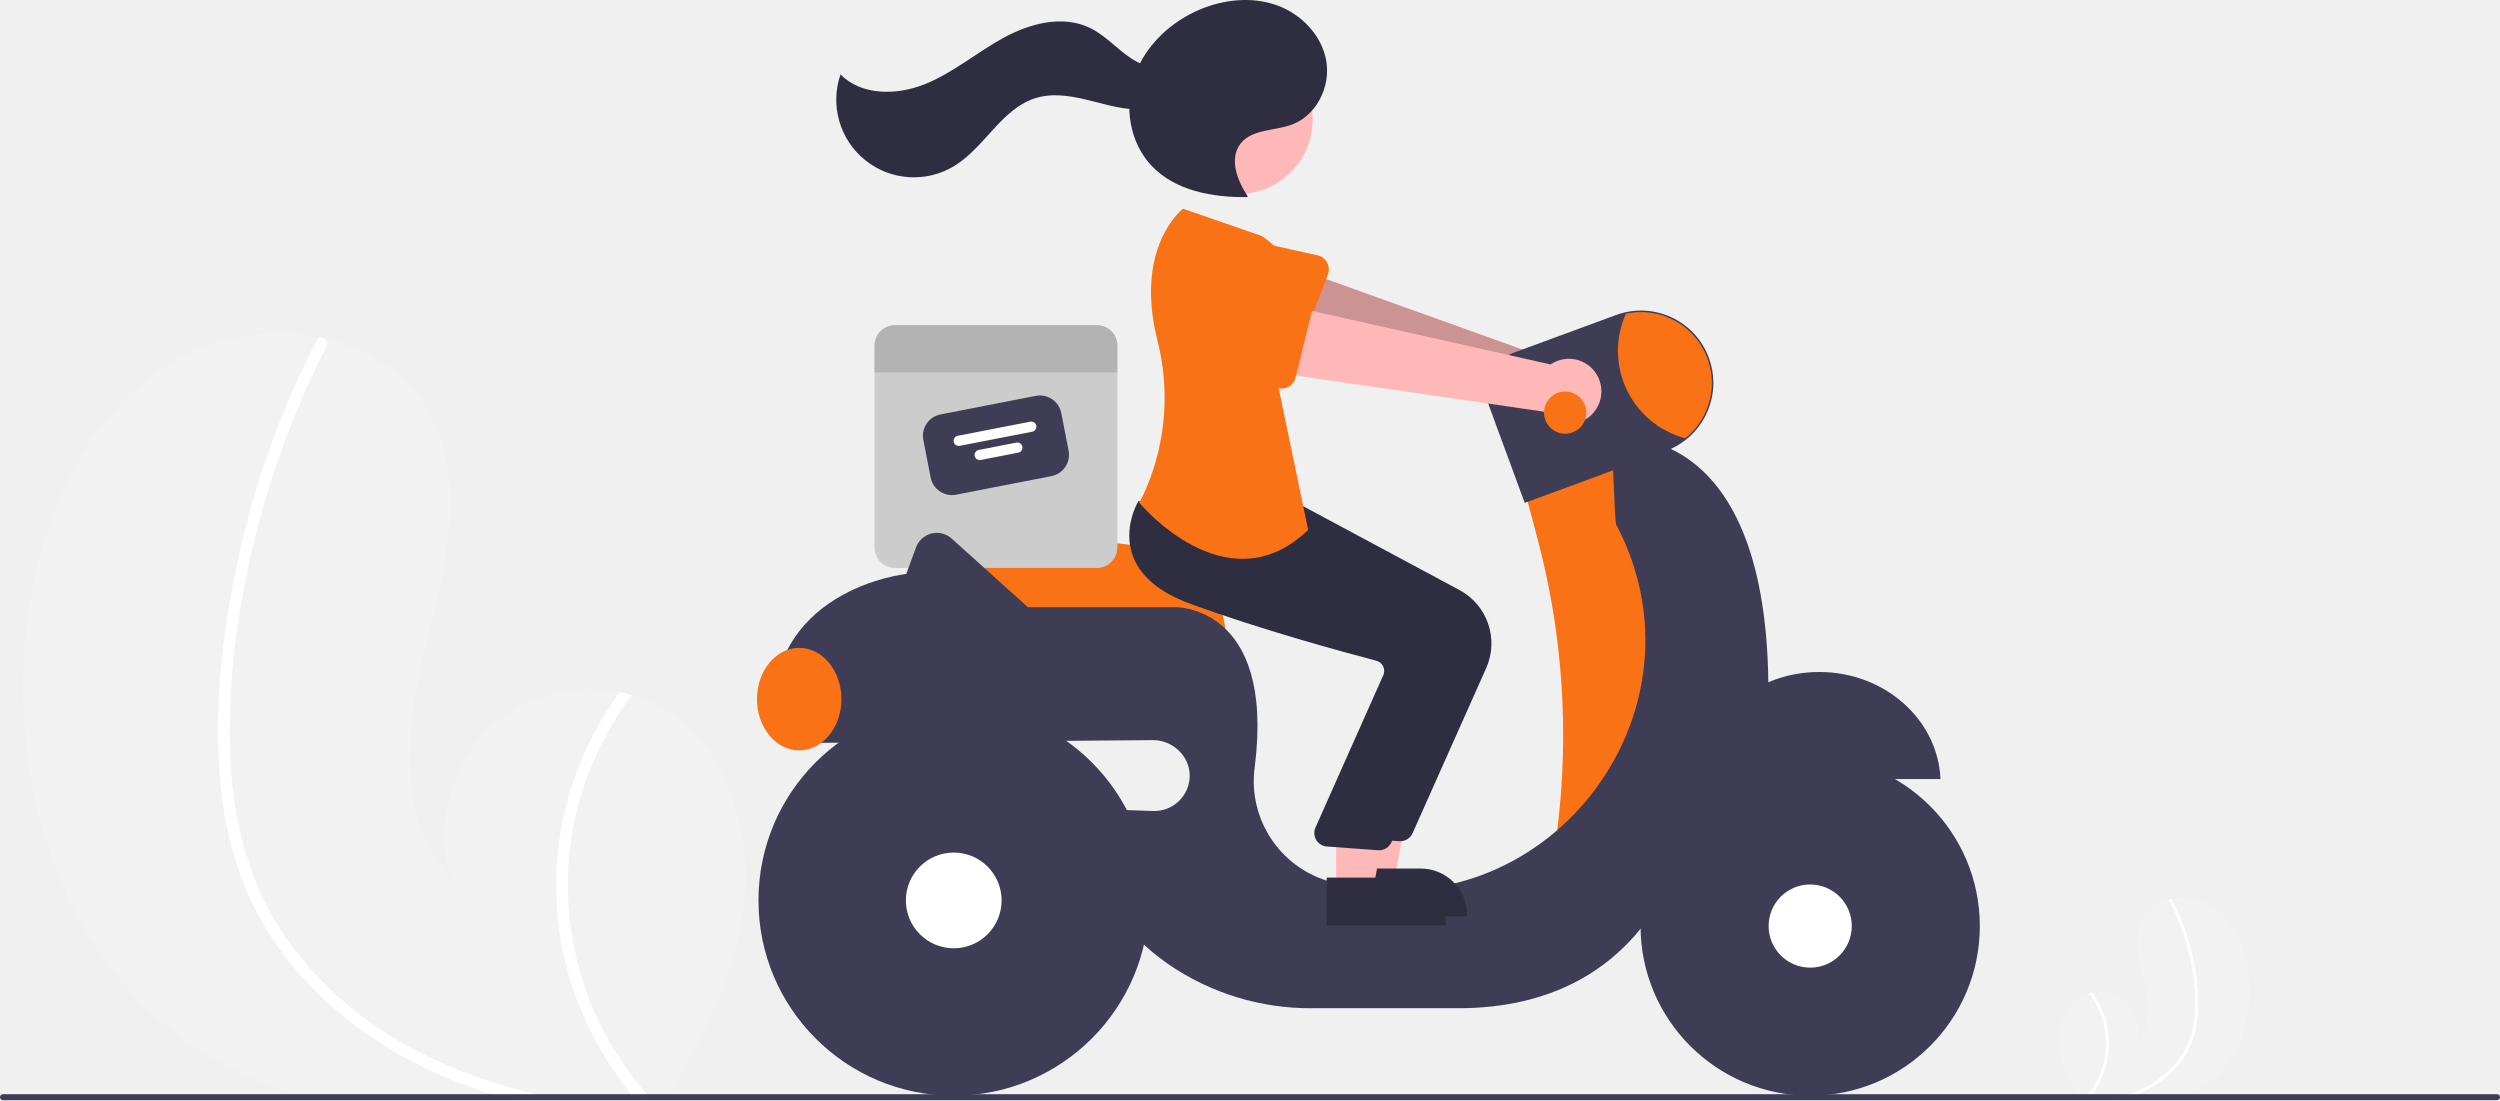
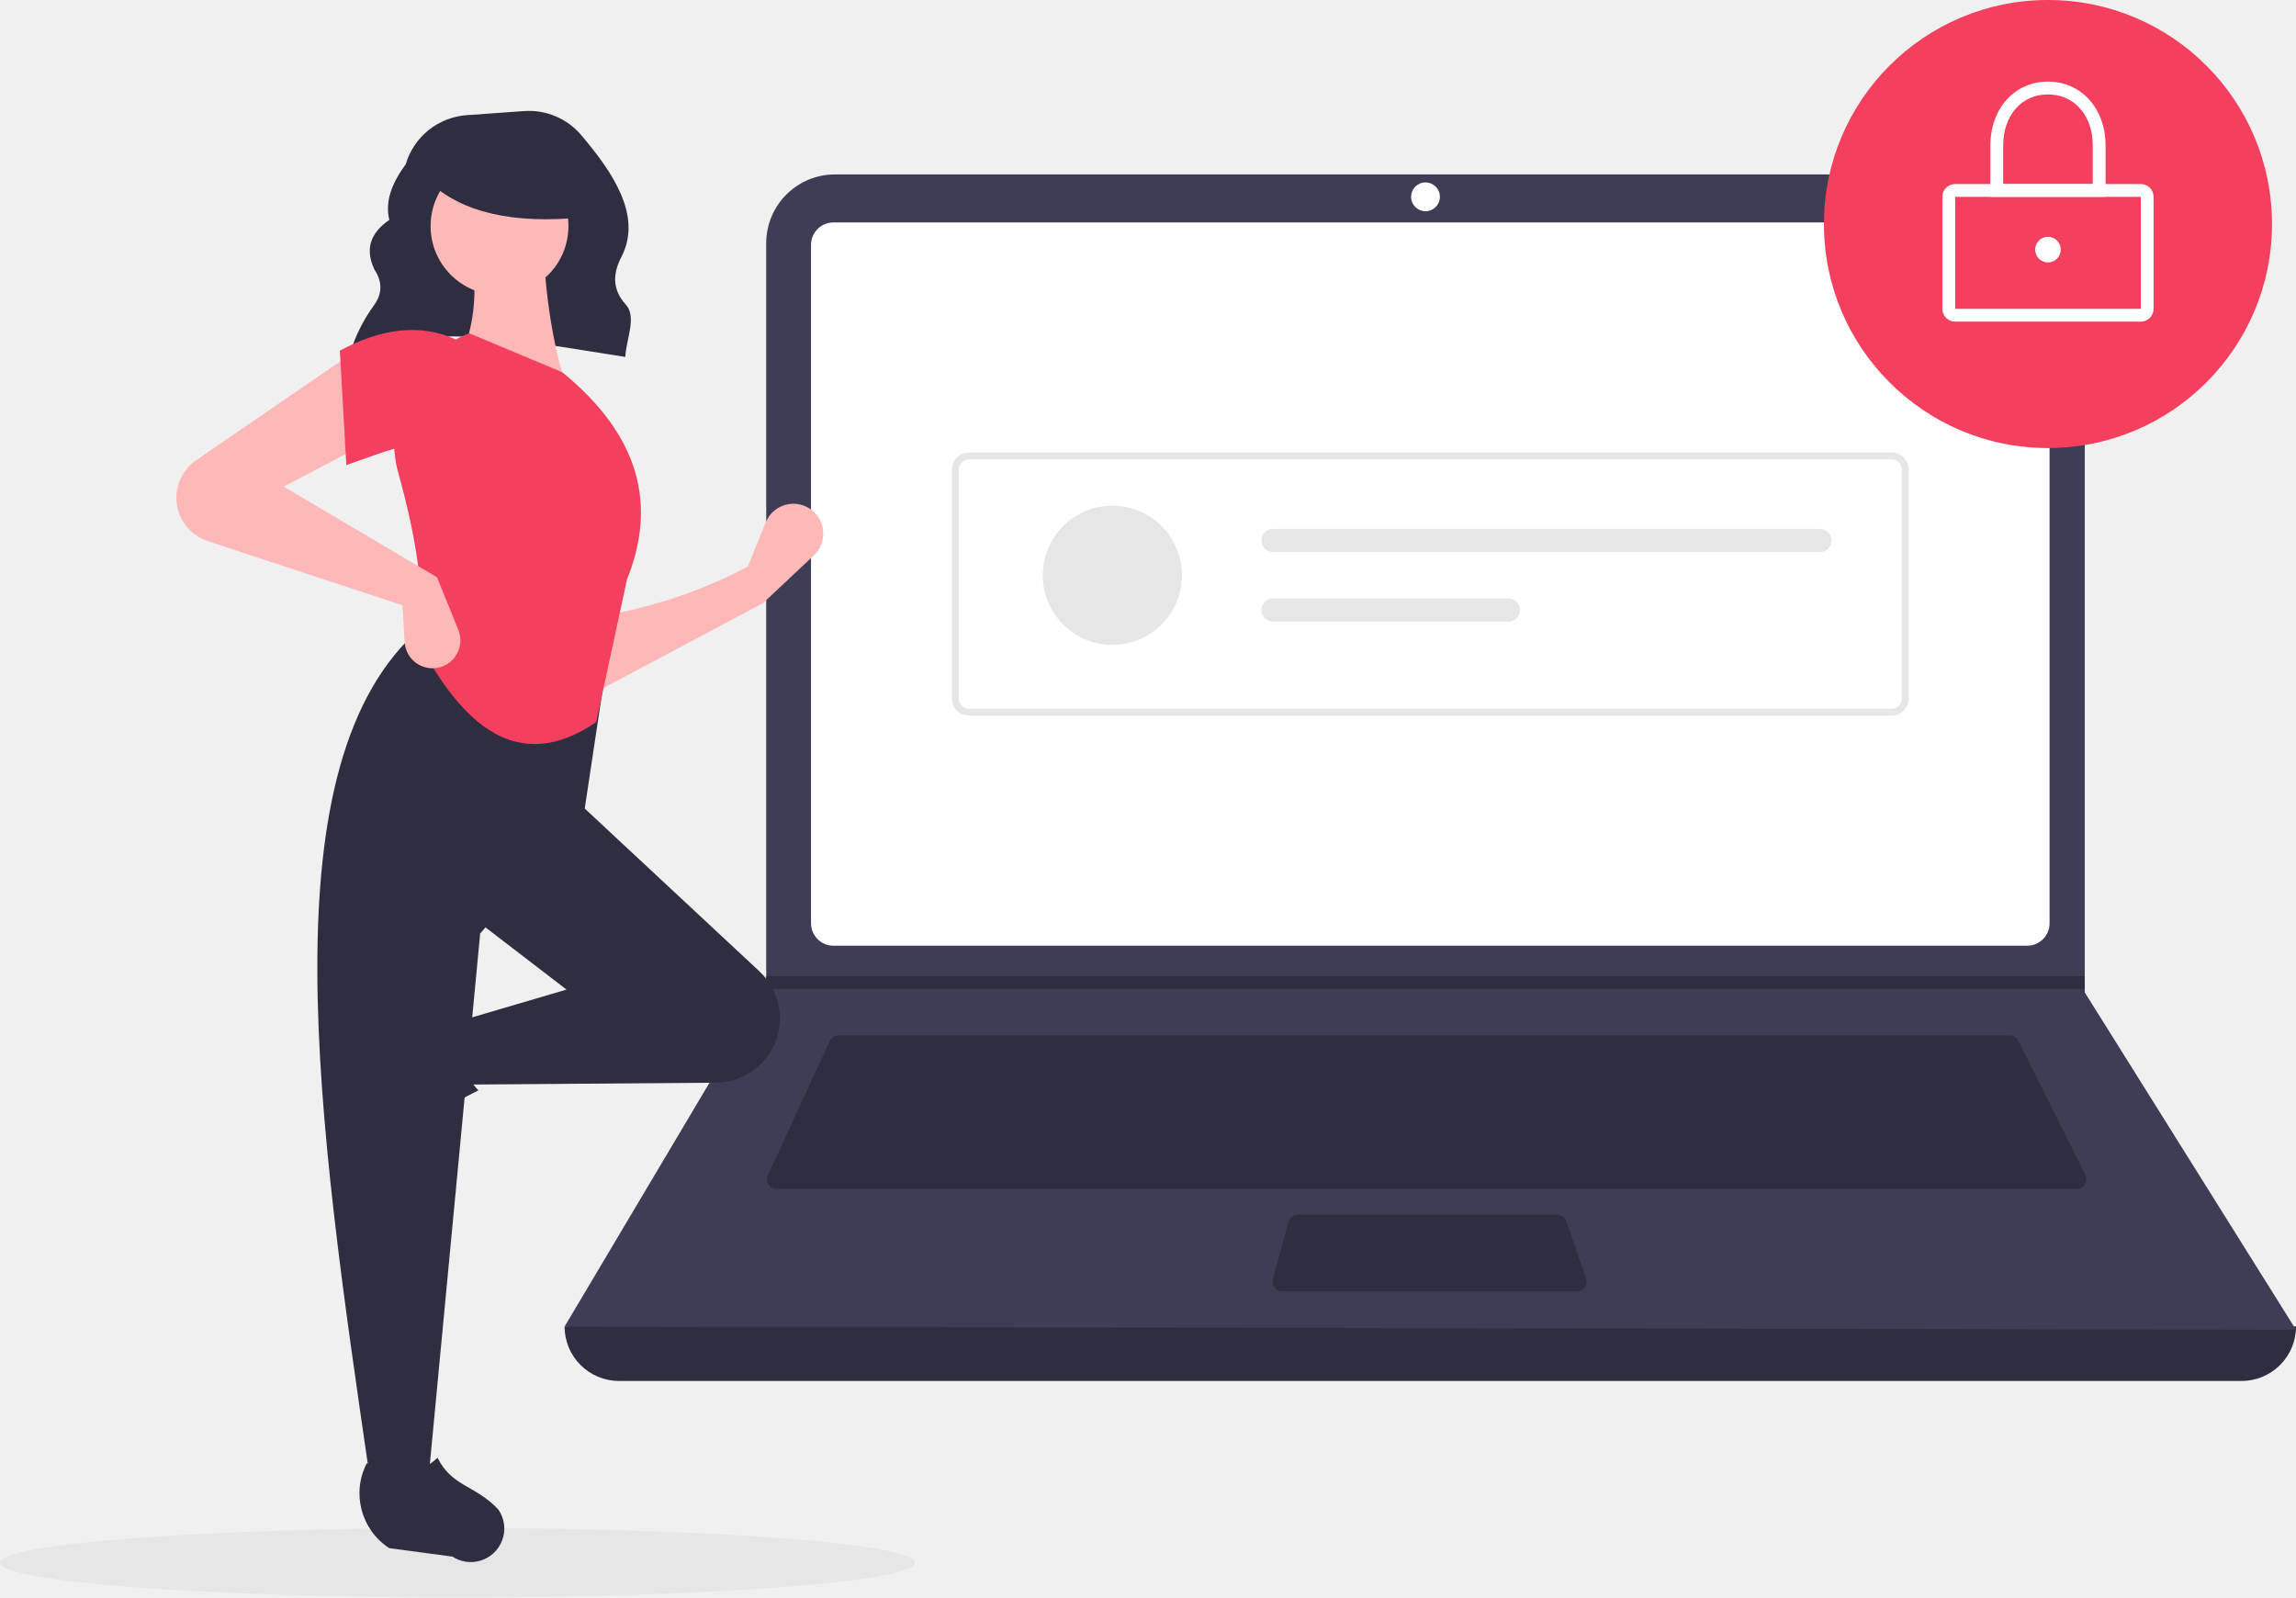
- <svg xmlns="http://www.w3.org/2000/svg" data-name="Layer 1" width="829" height="364.829" viewBox="0 0 829 364.829">
-   <path d="M432.13,567.974c-2.85,22.33-13.33,42.76-24.51,62.44-.37.67-.75,1.33-1.14,2H290.28c-2.35-.61-4.67-1.28-6.98-2a127.027,127.027,0,0,1-36.69-18.05c-42.75-30.8-59.2-89-51.77-141.15,4.62-32.4,18.84-65.48,46.53-82.93,14.62-9.23,33.4-12.23,50.23-8.8.44.08.88.18,1.33.27,14.48,3.26,27.38,11.36,34.72,24.41,13.2,23.45,5.34,52.5-1.15,78.6-6.47,26.1-9.98,57.34,8.8,76.59-6.2-18.25-.08-40.02,14.73-52.36,11.19-9.31,26.77-12.8,40.98-9.91,1.36.29,2.7.62,4.02,1.02a44.598,44.598,0,0,1,9.17,3.84C426.35,514.315,435.32,542.805,432.13,567.974Z" transform="translate(-185.5 -267.5855)" fill="#f2f2f2" />
-   <path d="M363.23,630.414c3.22.75,6.45,1.41,9.7,2H355.36c-2.3-.62-4.59-1.28-6.86-2q-7.485-2.34-14.74-5.37c-19.4-8.14-37.27-20.36-50.79-36.62a103.371,103.371,0,0,1-16.02-26.17,118.856,118.856,0,0,1-8.2-33.49c-2.45-23.6.05-47.85,4.72-71.03a296.451,296.451,0,0,1,23.16-69.47q1.905-3.975,3.94-7.9a1.542,1.542,0,0,1,1.03-.88,1.777,1.777,0,0,1,1.33.27,2.106,2.106,0,0,1,.83,2.78,293.039,293.039,0,0,0-24.58,66.96c-5.32,22.67-8.34,46.39-7.31,69.7.98,21.78,6.67,43.2,19.58,61.01,11.79,16.26,28.07,29.08,46.08,37.81A169.131,169.131,0,0,0,363.23,630.414Z" transform="translate(-185.5 -267.5855)" fill="#fff" />
-   <path d="M401.79,632.414h-5.18c-.58-.66-1.14-1.33-1.69-2a110.411,110.411,0,0,1-23.24-49.66,107.734,107.734,0,0,1,9.29-67.05,110.241,110.241,0,0,1,10.04-16.62c1.36.29,2.7.62,4.02,1.02a106.056,106.056,0,0,0-19.77,45.34A105.095,105.095,0,0,0,400,630.414C400.58,631.084,401.18,631.755,401.79,632.414Z" transform="translate(-185.5 -267.5855)" fill="#fff" />
-   <path d="M868.429,615.408c.752,5.893,3.518,11.285,6.469,16.479.098.177.198.351.301.528h30.667c.62-.161,1.232-.338,1.842-.528a33.525,33.525,0,0,0,9.683-4.764c11.283-8.129,15.624-23.489,13.663-37.252-1.219-8.551-4.972-17.281-12.28-21.887a18.437,18.437,0,0,0-13.257-2.322c-.116.021-.232.048-.351.071a13.68,13.68,0,0,0-9.163,6.442c-3.484,6.189-1.409,13.856.303,20.744,1.708,6.888,2.634,15.133-2.322,20.214a12.644,12.644,0,0,0-14.703-16.434c-.359.077-.713.164-1.061.269a11.771,11.771,0,0,0-2.42,1.013C869.955,601.246,867.587,608.765,868.429,615.408Z" transform="translate(-185.5 -267.5855)" fill="#f2f2f2" />
-   <path d="M886.613,631.887c-.85.198-1.702.372-2.56.528h4.637c.607-.164,1.211-.338,1.81-.528q1.976-.618,3.89-1.417a34.9,34.9,0,0,0,13.404-9.665,27.282,27.282,0,0,0,4.228-6.907,31.368,31.368,0,0,0,2.164-8.839,62.858,62.858,0,0,0-1.246-18.746,78.238,78.238,0,0,0-6.112-18.334q-.503-1.049-1.04-2.085a.407.407,0,0,0-.272-.232.469.469,0,0,0-.351.071.556.556,0,0,0-.219.734,77.338,77.338,0,0,1,6.487,17.672,68.022,68.022,0,0,1,1.929,18.395,29.351,29.351,0,0,1-5.168,16.102,32.486,32.486,0,0,1-12.161,9.979A44.637,44.637,0,0,1,886.613,631.887Z" transform="translate(-185.5 -267.5855)" fill="#fff" />
-   <path d="M876.437,632.415h1.367c.153-.174.301-.351.446-.528a29.14,29.14,0,0,0,6.134-13.106,28.433,28.433,0,0,0-2.452-17.696,29.095,29.095,0,0,0-2.65-4.386c-.359.077-.713.164-1.061.269a27.99,27.99,0,0,1,5.218,11.966,27.737,27.737,0,0,1-6.529,22.953C876.756,632.064,876.598,632.24,876.437,632.415Z" transform="translate(-185.5 -267.5855)" fill="#fff" />
-   <path d="M592.01,480.094h-95.981L495.011,450.583a8.86,8.86,0,0,1,9.931-9.099l55.854,6.839h.007a31.291,31.291,0,0,1,31.206,31.27Z" transform="translate(-185.5 -267.5855)" fill="#f97316" />
-   <path d="M549.231,375.414H482.289a6.777,6.777,0,0,0-6.779,6.779v66.942a6.777,6.777,0,0,0,6.779,6.779h66.942a6.777,6.777,0,0,0,6.779-6.779V382.193A6.777,6.777,0,0,0,549.231,375.414Z" transform="translate(-185.5 -267.5855)" fill="#ccc" />
-   <path d="M534.154,425.471l-31.606,6.155a7.211,7.211,0,0,1-8.447-5.693L491.672,413.457a7.211,7.211,0,0,1,5.693-8.447l31.606-6.155a7.211,7.211,0,0,1,8.447,5.693l2.43,12.476A7.211,7.211,0,0,1,534.154,425.471Z" transform="translate(-185.5 -267.5855)" fill="#3f3d56" />
-   <path d="M527.831,410.732l-24.121,4.697a1.695,1.695,0,0,1-.648-3.327l24.121-4.697a1.695,1.695,0,0,1,.648,3.327Z" transform="translate(-185.5 -267.5855)" fill="#fff" />
-   <path d="M523.143,417.688l-12.476,2.43a1.695,1.695,0,0,1-.648-3.327l12.476-2.43a1.695,1.695,0,1,1,.648,3.327Z" transform="translate(-185.5 -267.5855)" fill="#fff" />
-   <path d="M556.01,382.193v8.897h-80.5v-8.897a6.777,6.777,0,0,1,6.779-6.779h66.942A6.777,6.777,0,0,1,556.01,382.193Z" transform="translate(-185.5 -267.5855)" fill="#b3b3b3" />
-   <path d="M716.761,393.877a10.743,10.743,0,0,0-15.193-6.365l-92.097-33.043-4.056,23.007,91.803,25.245a10.801,10.801,0,0,0,19.543-8.845Z" transform="translate(-185.5 -267.5855)" fill="#ffb8b8" />
-   <path d="M716.761,393.877a10.743,10.743,0,0,0-15.193-6.365l-92.097-33.043-4.056,23.007,91.803,25.245a10.801,10.801,0,0,0,19.543-8.845Z" transform="translate(-185.5 -267.5855)" opacity="0.2" />
-   <path d="M625.817,358.662l-8.697,22.72a4.817,4.817,0,0,1-6.861,2.476l-21.136-11.896a13.377,13.377,0,0,1,9.637-24.959l23.602,5.235a4.817,4.817,0,0,1,3.454,6.424Z" transform="translate(-185.5 -267.5855)" fill="#f97316" />
-   <path d="M724.01,414.914l-33,15,4.333,16.311a253.735,253.735,0,0,1,6.54,96.65v0l24.128,5.039,20-51-7-58Z" transform="translate(-185.5 -267.5855)" fill="#f97316" />
-   <path d="M788.76,490.414c-21.682,0-39.352,15.762-40.209,35.5h80.418C828.111,506.176,810.442,490.414,788.76,490.414Z" transform="translate(-185.5 -267.5855)" fill="#3f3d56" />
-   <path d="M771.881,493.816c-1.128-89.098-51.872-80.902-51.872-80.902s.949,27.733,1.405,28.596c32.335,61.18-21.03,132.904-88.96,119.709q-1.921-.373-3.691-.757a34.581,34.581,0,0,1-27.163-38.763c6.692-53.736-26.591-52.785-26.591-52.785H526.343l-25.273-22.746a7.347,7.347,0,0,0-11.809,2.921l-3.251,8.825s-48,5-44,52h14.84a29.967,29.967,0,0,0,.16,4l110.751-.9c6.492-.053,12.222,5.208,12.249,11.7a11.753,11.753,0,0,1-12.144,11.796l-17.855-.595c-5.5,24.5,8,41,22.875,51.375a83.148,83.148,0,0,0,47.618,14.625h48.507c63,0,74-53,74-53C776.01,534.914,771.881,493.816,771.881,493.816Z" transform="translate(-185.5 -267.5855)" fill="#3f3d56" />
-   <circle cx="600.26" cy="307.079" r="56.25" fill="#3f3d56" />
-   <circle cx="600.26" cy="307.079" r="13.787" fill="#fff" />
-   <circle cx="316.26" cy="298.579" r="64.75" fill="#3f3d56" />
-   <circle cx="316.26" cy="298.579" r="15.87" fill="#fff" />
-   <path d="M691.104,434.347,679.23,402.097a13.638,13.638,0,0,1,8.087-17.511l34.04-12.531a23.998,23.998,0,0,1,30.812,14.227,23.845,23.845,0,0,1,1.481,8.292,24.189,24.189,0,0,1-8.988,18.73,23.813,23.813,0,0,1-6.72,3.789Z" transform="translate(-185.5 -267.5855)" fill="#3f3d56" />
-   <path d="M753.15,394.574a23.549,23.549,0,0,1-8.8,18.34,29.988,29.988,0,0,1-19.7-41.3,23.505,23.505,0,0,1,28.5,22.96Z" transform="translate(-185.5 -267.5855)" fill="#f97316" />
-   <ellipse cx="265.01" cy="231.829" rx="14" ry="17" fill="#f97316" />
-   <polygon points="450.071 292.005 462.331 292.005 468.164 260.208 450.069 260.209 450.071 292.005" fill="#ffb8b8" />
-   <path d="M632.444,555.588l24.144-.001h.001a15.386,15.386,0,0,1,15.386,15.386v.5l-39.531.001Z" transform="translate(-185.5 -267.5855)" fill="#2f2e41" />
-   <path d="M649.801,546.54q-.214,0-.43-.021l-16.967-1.235a4.5,4.5,0,0,1-3.809-6.029l22.707-51.015a3.498,3.498,0,0,0-.196-2.799,3.451,3.451,0,0,0-2.211-1.76c-10.677-2.791-38.072-10.223-61.786-18.918-10.16-3.726-16.559-9.109-19.019-16.002-3.243-9.087,1.555-17.374,1.76-17.722l.161-.272,22.315,2.028,24.191,2.058,53.013,28.428a20.086,20.086,0,0,1,8.819,25.784L653.908,543.873A4.497,4.497,0,0,1,649.801,546.54Z" transform="translate(-185.5 -267.5855)" fill="#2f2e41" />
-   <circle cx="410.705" cy="39.72" r="24.561" fill="#ffb8b8" />
-   <polygon points="443.071 295.005 455.331 295.005 461.164 263.208 443.069 263.209 443.071 295.005" fill="#ffb8b8" />
-   <path d="M625.444,558.588l24.144-.001h.001a15.386,15.386,0,0,1,15.386,15.386v.5l-39.531.001Z" transform="translate(-185.5 -267.5855)" fill="#2f2e41" />
-   <path d="M642.801,549.54q-.214,0-.43-.021l-16.967-1.235a4.5,4.5,0,0,1-3.809-6.029l22.707-51.015a3.498,3.498,0,0,0-.196-2.799,3.451,3.451,0,0,0-2.211-1.76c-10.677-2.791-38.072-10.223-61.786-18.918-10.16-3.726-16.559-9.109-19.019-16.002-3.243-9.087,1.555-17.374,1.76-17.722l.161-.272,22.315,2.028,24.191,2.058,53.013,28.428a20.086,20.086,0,0,1,8.819,25.784L646.908,546.873A4.497,4.497,0,0,1,642.801,549.54Z" transform="translate(-185.5 -267.5855)" fill="#2f2e41" />
-   <path d="M603.78,345.794l-26-9s-16.322,12.54-8.481,43.649a77.012,77.012,0,0,1-3.4,48.32,49.779,49.779,0,0,1-2.619,5.531s29,35,56,9l-10.5-50.5S625.28,359.294,603.78,345.794Z" transform="translate(-185.5 -267.5855)" fill="#f97316" />
-   <path d="M599.255,332.702c-3.496-5.232-6.254-12.488-2.406-17.466,3.799-4.914,11.292-4.19,17.111-6.365,8.104-3.029,12.804-12.549,11.338-21.076s-8.31-15.594-16.464-18.486-17.348-1.951-25.333,1.379c-9.829,4.1-18.261,12.03-21.797,22.076s-1.646,22.108,5.689,29.83c7.864,8.278,20.206,10.485,31.623,10.351" transform="translate(-185.5 -267.5855)" fill="#2f2e41" />
-   <path d="M576.408,288.069c-4.405,3.586-11.125,1.993-15.854-1.154s-8.565-7.628-13.681-10.096c-9.019-4.35-19.924-1.458-28.702,3.36s-16.559,11.475-25.831,15.256-21.104,3.968-28.125-3.172a25.732,25.732,0,0,0,37.71,30.371c10.159-6.188,15.771-19.164,27.166-22.579,6.306-1.89,13.076-.368,19.449,1.281s13.018,3.43,19.449,2.027,12.447-7.183,11.629-13.715Z" transform="translate(-185.5 -267.5855)" fill="#2f2e41" />
-   <path d="M715.538,392.877a10.743,10.743,0,0,0-15.863-4.442L604.206,367.008l-1.187,23.332,94.217,13.726a10.801,10.801,0,0,0,18.302-11.189Z" transform="translate(-185.5 -267.5855)" fill="#ffb8b8" />
-   <path d="M620.945,369.151l-5.827,23.62a4.817,4.817,0,0,1-6.503,3.303l-22.443-9.198a13.377,13.377,0,0,1,6.484-25.957l24.068,2.283a4.817,4.817,0,0,1,4.22,5.949Z" transform="translate(-185.5 -267.5855)" fill="#f97316" />
-   <circle cx="519.01" cy="136.829" r="7" fill="#f97316" />
-   <path d="M1014.5,631.414a1.003,1.003,0,0,1-1,1h-827a1,1,0,0,1,0-2h827A1.003,1.003,0,0,1,1014.5,631.414Z" transform="translate(-185.5 -267.5855)" fill="#3f3d56" />
+ <svg xmlns="http://www.w3.org/2000/svg" data-name="Layer 1" width="793" height="551.732" viewBox="0 0 793 551.732">
+   <ellipse cx="158" cy="539.732" rx="158" ry="12" fill="#e6e6e6" />
+   <path d="M324.272,296.554c27.497-11.695,61.744-4.285,95.191.858.311-6.228,4.084-13.808.132-18.153-4.801-5.279-4.359-10.825-1.47-16.404,7.388-14.265-3.197-29.444-13.884-42.065a23.669,23.669,0,0,0-19.755-8.292l-19.797,1.414A23.709,23.709,0,0,0,343.635,230.859v0c-4.727,6.429-7.257,12.841-5.664,19.219-7.081,4.839-8.27,10.68-5.089,17.264,2.698,4.146,2.669,8.182-.123,12.106a55.891,55.891,0,0,0-8.31,16.506Z" transform="translate(-203.5 -174.1342)" fill="#2f2e41" />
+   <path d="M977.709,651.097H417.291A18.791,18.791,0,0,1,398.5,632.306h0q304.727-35.415,598,0h0A18.791,18.791,0,0,1,977.709,651.097Z" transform="translate(-203.5 -174.1342)" fill="#2f2e41" />
+   <path d="M996.5,633.412l-598-1.105,69.306-116.616.332-.553V258.131a23.752,23.752,0,0,1,23.754-23.754H899.792a23.752,23.752,0,0,1,23.754,23.754V516.906Z" transform="translate(-203.5 -174.1342)" fill="#3f3d56" />
+   <path d="M491.35,250.957a7.746,7.746,0,0,0-7.738,7.738V493.031a7.747,7.747,0,0,0,7.738,7.738H903.65a7.747,7.747,0,0,0,7.738-7.738V258.694a7.747,7.747,0,0,0-7.738-7.738Z" transform="translate(-203.5 -174.1342)" fill="#fff" />
+   <path d="M493.078,531.718a3.325,3.325,0,0,0-3.013,1.93l-21.355,46.425a3.316,3.316,0,0,0,3.012,4.702H920.814a3.316,3.316,0,0,0,2.965-4.799L900.567,533.551a3.299,3.299,0,0,0-2.965-1.833Z" transform="translate(-203.5 -174.1342)" fill="#2f2e41" />
+   <circle cx="492.342" cy="67.98" r="4.974" fill="#fff" />
+   <path d="M651.7,593.619a3.321,3.321,0,0,0-3.202,2.454l-5.357,19.896a3.316,3.316,0,0,0,3.202,4.179h101.874a3.315,3.315,0,0,0,3.133-4.401l-6.887-19.896a3.318,3.318,0,0,0-3.134-2.231Z" transform="translate(-203.5 -174.1342)" fill="#2f2e41" />
+   <polygon points="720.046 337.135 720.046 341.556 264.306 341.556 264.649 341.004 264.649 337.135 720.046 337.135" fill="#2f2e41" />
+   <circle cx="707.335" cy="77.375" r="77.375" fill="#f43f5e" />
+   <path d="M942.89,285.223H878.779a4.426,4.426,0,0,1-4.421-4.421V242.114a4.426,4.426,0,0,1,4.421-4.421H942.89a4.426,4.426,0,0,1,4.421,4.421v38.688A4.426,4.426,0,0,1,942.89,285.223Zm-64.111-43.109v38.688h64.114L942.89,242.114Z" transform="translate(-203.5 -174.1342)" fill="#fff" />
+   <path d="M930.731,242.114h-39.793V224.428c0-12.81,8.368-22.107,19.896-22.107s19.896,9.297,19.896,22.107Zm-35.372-4.421h30.95V224.428c0-10.413-6.363-17.686-15.475-17.686s-15.475,7.273-15.475,17.686Z" transform="translate(-203.5 -174.1342)" fill="#fff" />
+   <circle cx="707.335" cy="86.218" r="4.421" fill="#fff" />
+   <path d="M856.82,421.284H538.18a5.908,5.908,0,0,1-5.901-5.901V336.342a5.908,5.908,0,0,1,5.901-5.901H856.82a5.908,5.908,0,0,1,5.901,5.901V415.383A5.908,5.908,0,0,1,856.82,421.284Zm-318.64-88.482a3.544,3.544,0,0,0-3.54,3.54V415.383a3.544,3.544,0,0,0,3.54,3.54H856.82a3.544,3.544,0,0,0,3.54-3.54V336.342a3.544,3.544,0,0,0-3.54-3.54Z" transform="translate(-203.5 -174.1342)" fill="#e6e6e6" />
+   <circle cx="384.19" cy="198.695" r="24.036" fill="#e6e6e6" />
+   <path d="M643.203,356.805a4.006,4.006,0,1,0,0,8.012H832.061a4.006,4.006,0,0,0,0-8.012Z" transform="translate(-203.5 -174.1342)" fill="#e6e6e6" />
+   <path d="M643.203,380.842a4.006,4.006,0,1,0,0,8.012H724.469a4.006,4.006,0,1,0,0-8.012Z" transform="translate(-203.5 -174.1342)" fill="#e6e6e6" />
+   <path d="M467.022,382.462,408.119,413.778l-.746-26.096c19.226-3.209,37.517-8.797,54.429-17.895l6.16-15.22a10.318,10.318,0,0,1,17.536-2.678l0,0a10.318,10.318,0,0,1-.908,14.069Z" transform="translate(-203.5 -174.1342)" fill="#ffb8b8" />
+   <path d="M323.098,563.267v0a11.574,11.574,0,0,1,1.469-9.363l12.939-19.858a22.612,22.612,0,0,1,29.335-7.739h0c-5.438,9.256-4.68,17.377,1.878,24.434a117.631,117.631,0,0,0-27.936,19.045A11.574,11.574,0,0,1,323.098,563.267Z" transform="translate(-203.5 -174.1342)" fill="#2f2e41" />
+   <path d="M469.705,537.303l0,0a22.203,22.203,0,0,1-18.871,10.779l-85.96.651-3.728-21.623,38.026-11.184-32.061-24.605L402.154,450.313l63.65,59.324A22.203,22.203,0,0,1,469.705,537.303Z" transform="translate(-203.5 -174.1342)" fill="#2f2e41" />
+   <path d="M351.453,685.179H331.321c-18.075-123.898-36.474-248.142,17.895-294.515l64.122,10.439L405.136,455.532l-35.789,41.008Z" transform="translate(-203.5 -174.1342)" fill="#2f2e41" />
+   <path d="M369.149,713.246h0a11.574,11.574,0,0,1-9.363-1.469l-21.859-2.938a22.612,22.612,0,0,1-7.741-29.335v0c9.257,5.437,17.377,4.679,24.434-1.879,4.986,10.067,13.201,9.453,21.047,17.935A11.574,11.574,0,0,1,369.149,713.246Z" transform="translate(-203.5 -174.1342)" fill="#2f2e41" />
+   <path d="M399.172,307.902l-37.28-8.947c6.192-12.674,6.702-26.776,3.728-41.754l25.351-.746C391.764,275.08,394.167,292.481,399.172,307.902Z" transform="translate(-203.5 -174.1342)" fill="#ffb8b8" />
+   <path d="M409.418,423.552c-27.139,18.493-46.314.633-60.947-26.923,2.033-16.862-1.259-37.041-7.357-58.966a40.138,40.138,0,0,1,24.506-48.401h0l32.061,13.421c27.224,22.19,32.582,46.227,22.368,71.578Z" transform="translate(-203.5 -174.1342)" fill="#f43f5e" />
+   <path d="M331.321,326.542,301.497,342.2l52.938,31.316,7.366,18.17a9.637,9.637,0,0,1-5.789,12.731h0a9.637,9.637,0,0,1-12.762-8.544l-.745-12.663-67.284-22.204a15.733,15.733,0,0,1-9.873-9.611v0a15.733,15.733,0,0,1,5.903-18.303l54.105-37.118Z" transform="translate(-203.5 -174.1342)" fill="#ffb8b8" />
+   <path d="M361.146,329.524c-12.439-5.451-23.749.47-38.026,5.219l-2.237-39.517c14.176-7.556,27.692-9.593,40.263-3.728Z" transform="translate(-203.5 -174.1342)" fill="#f43f5e" />
+   <circle cx="172.525" cy="78.093" r="23.802" fill="#ffb8b8" />
+   <path d="M404.5,249.224c-23.566,2.308-41.523-1.546-53-12.52v-8.838h51Z" transform="translate(-203.5 -174.1342)" fill="#2f2e41" />
</svg>
